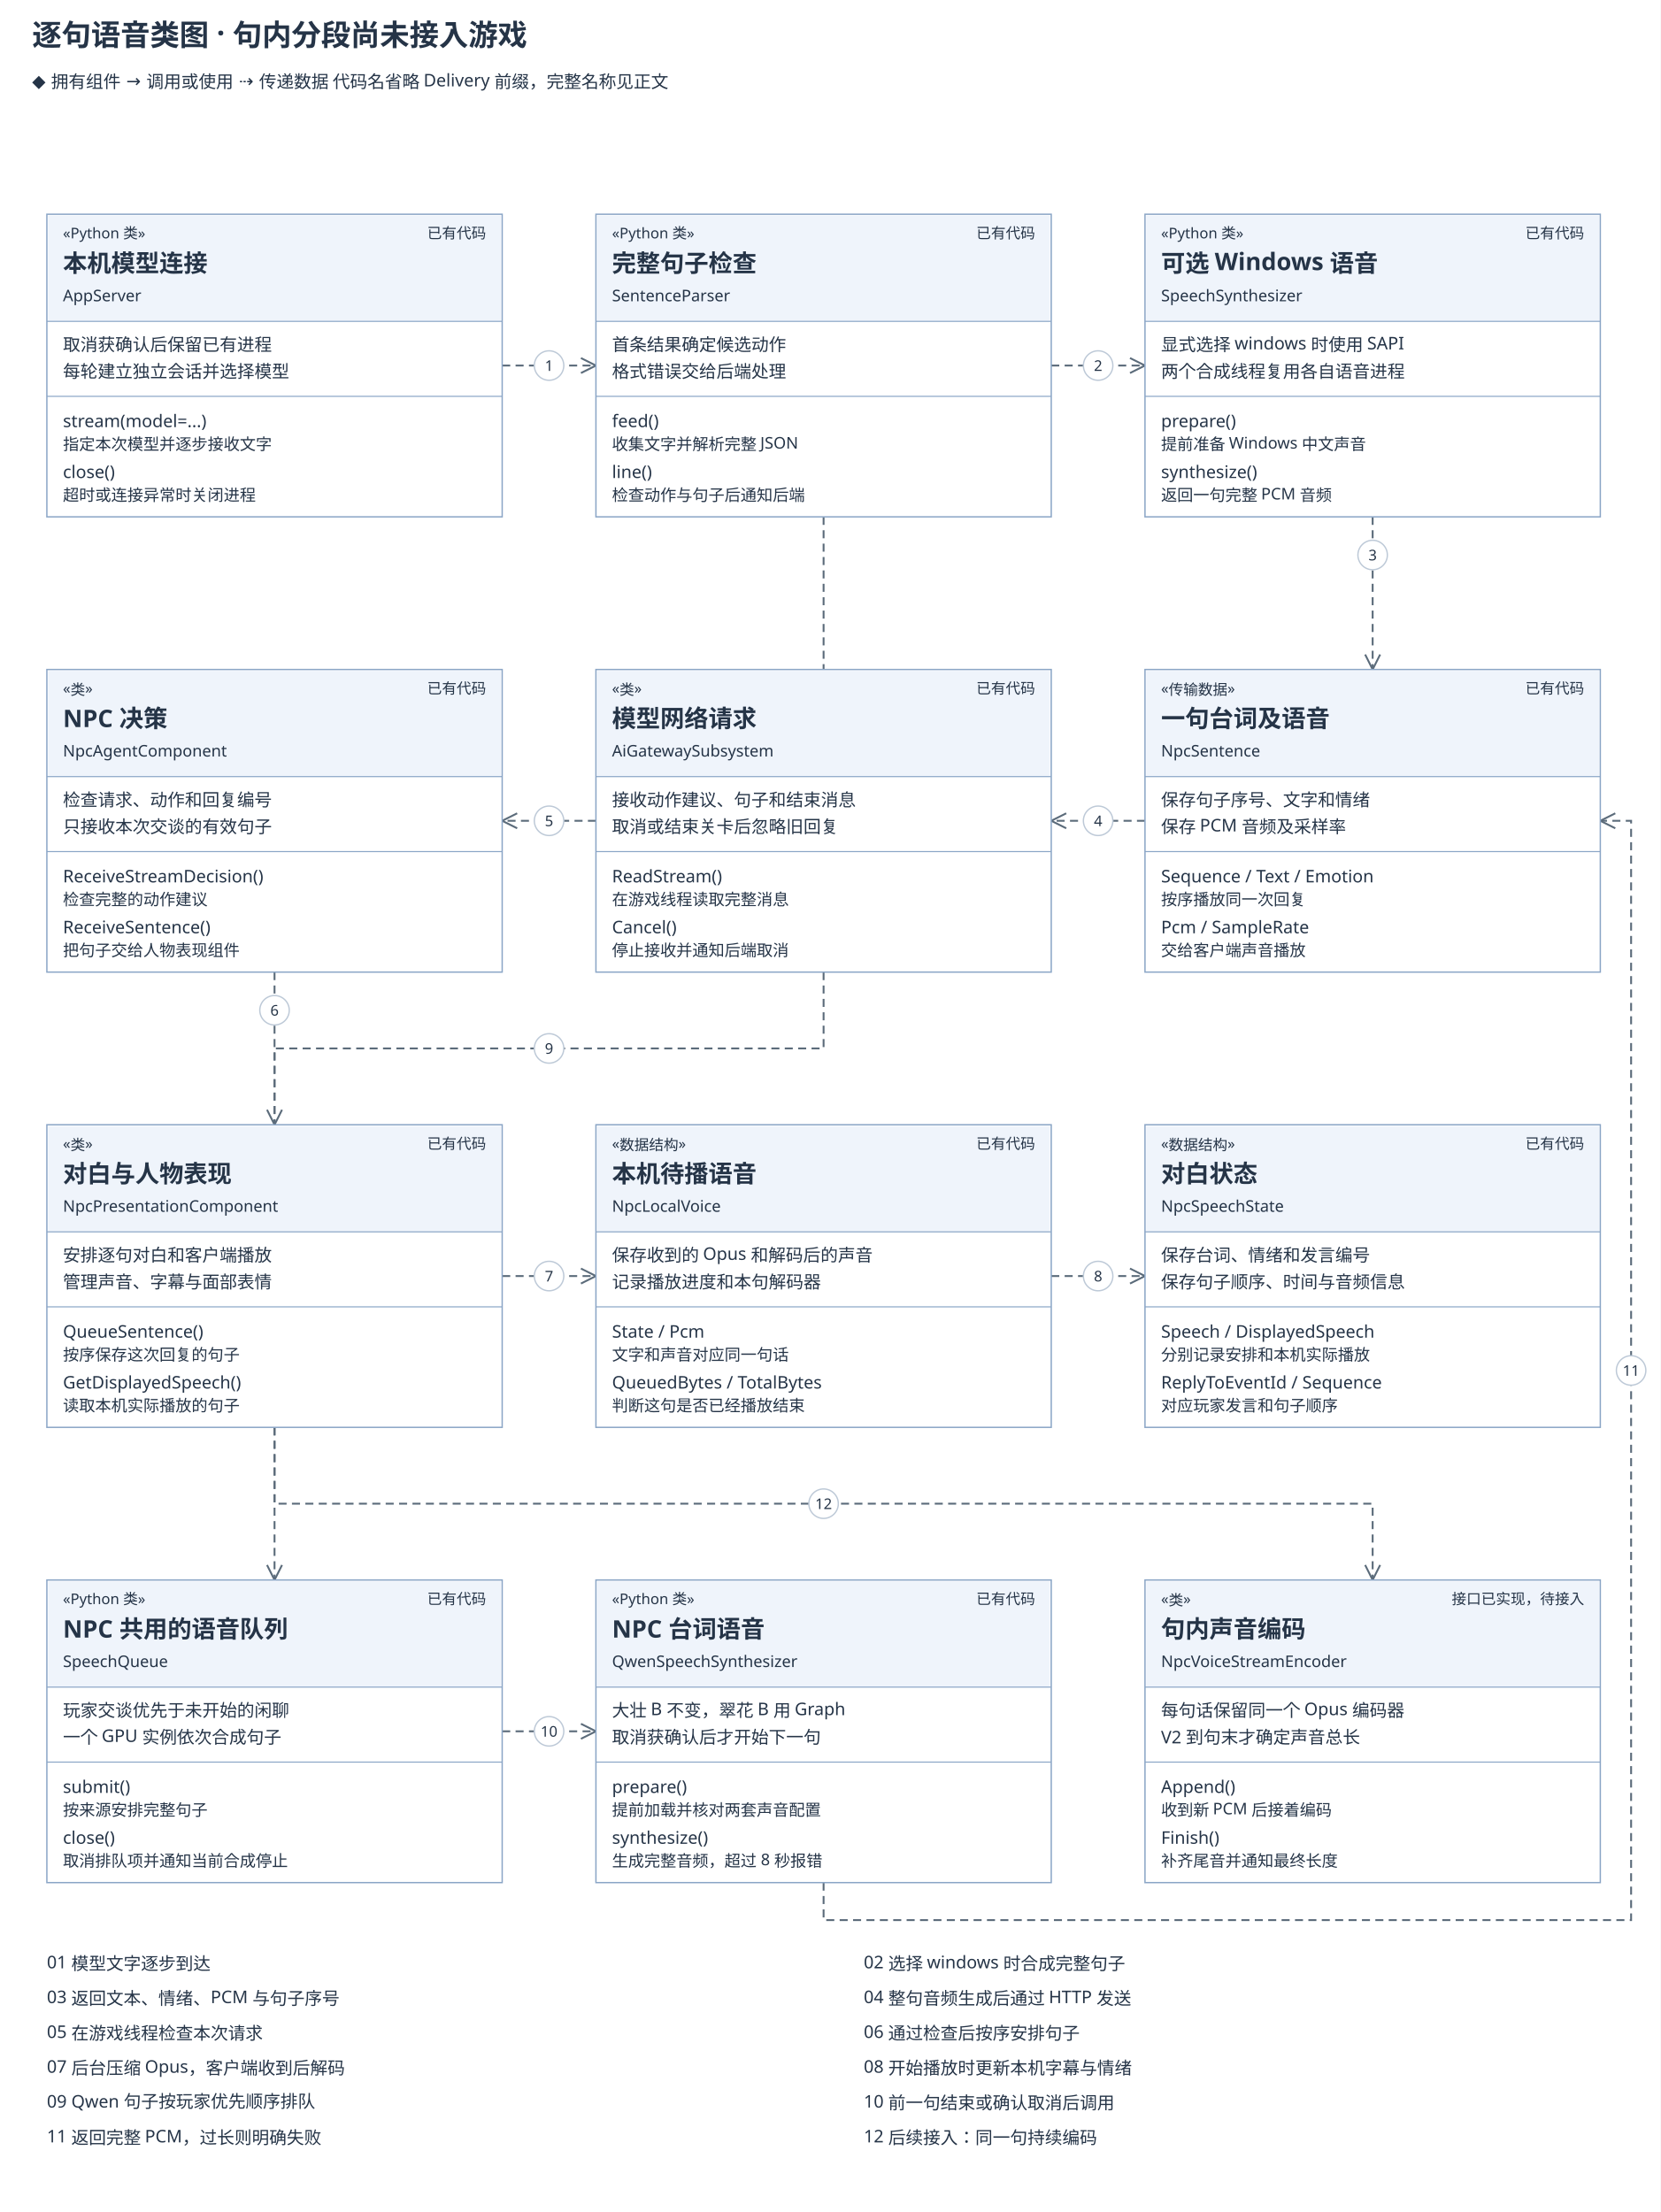
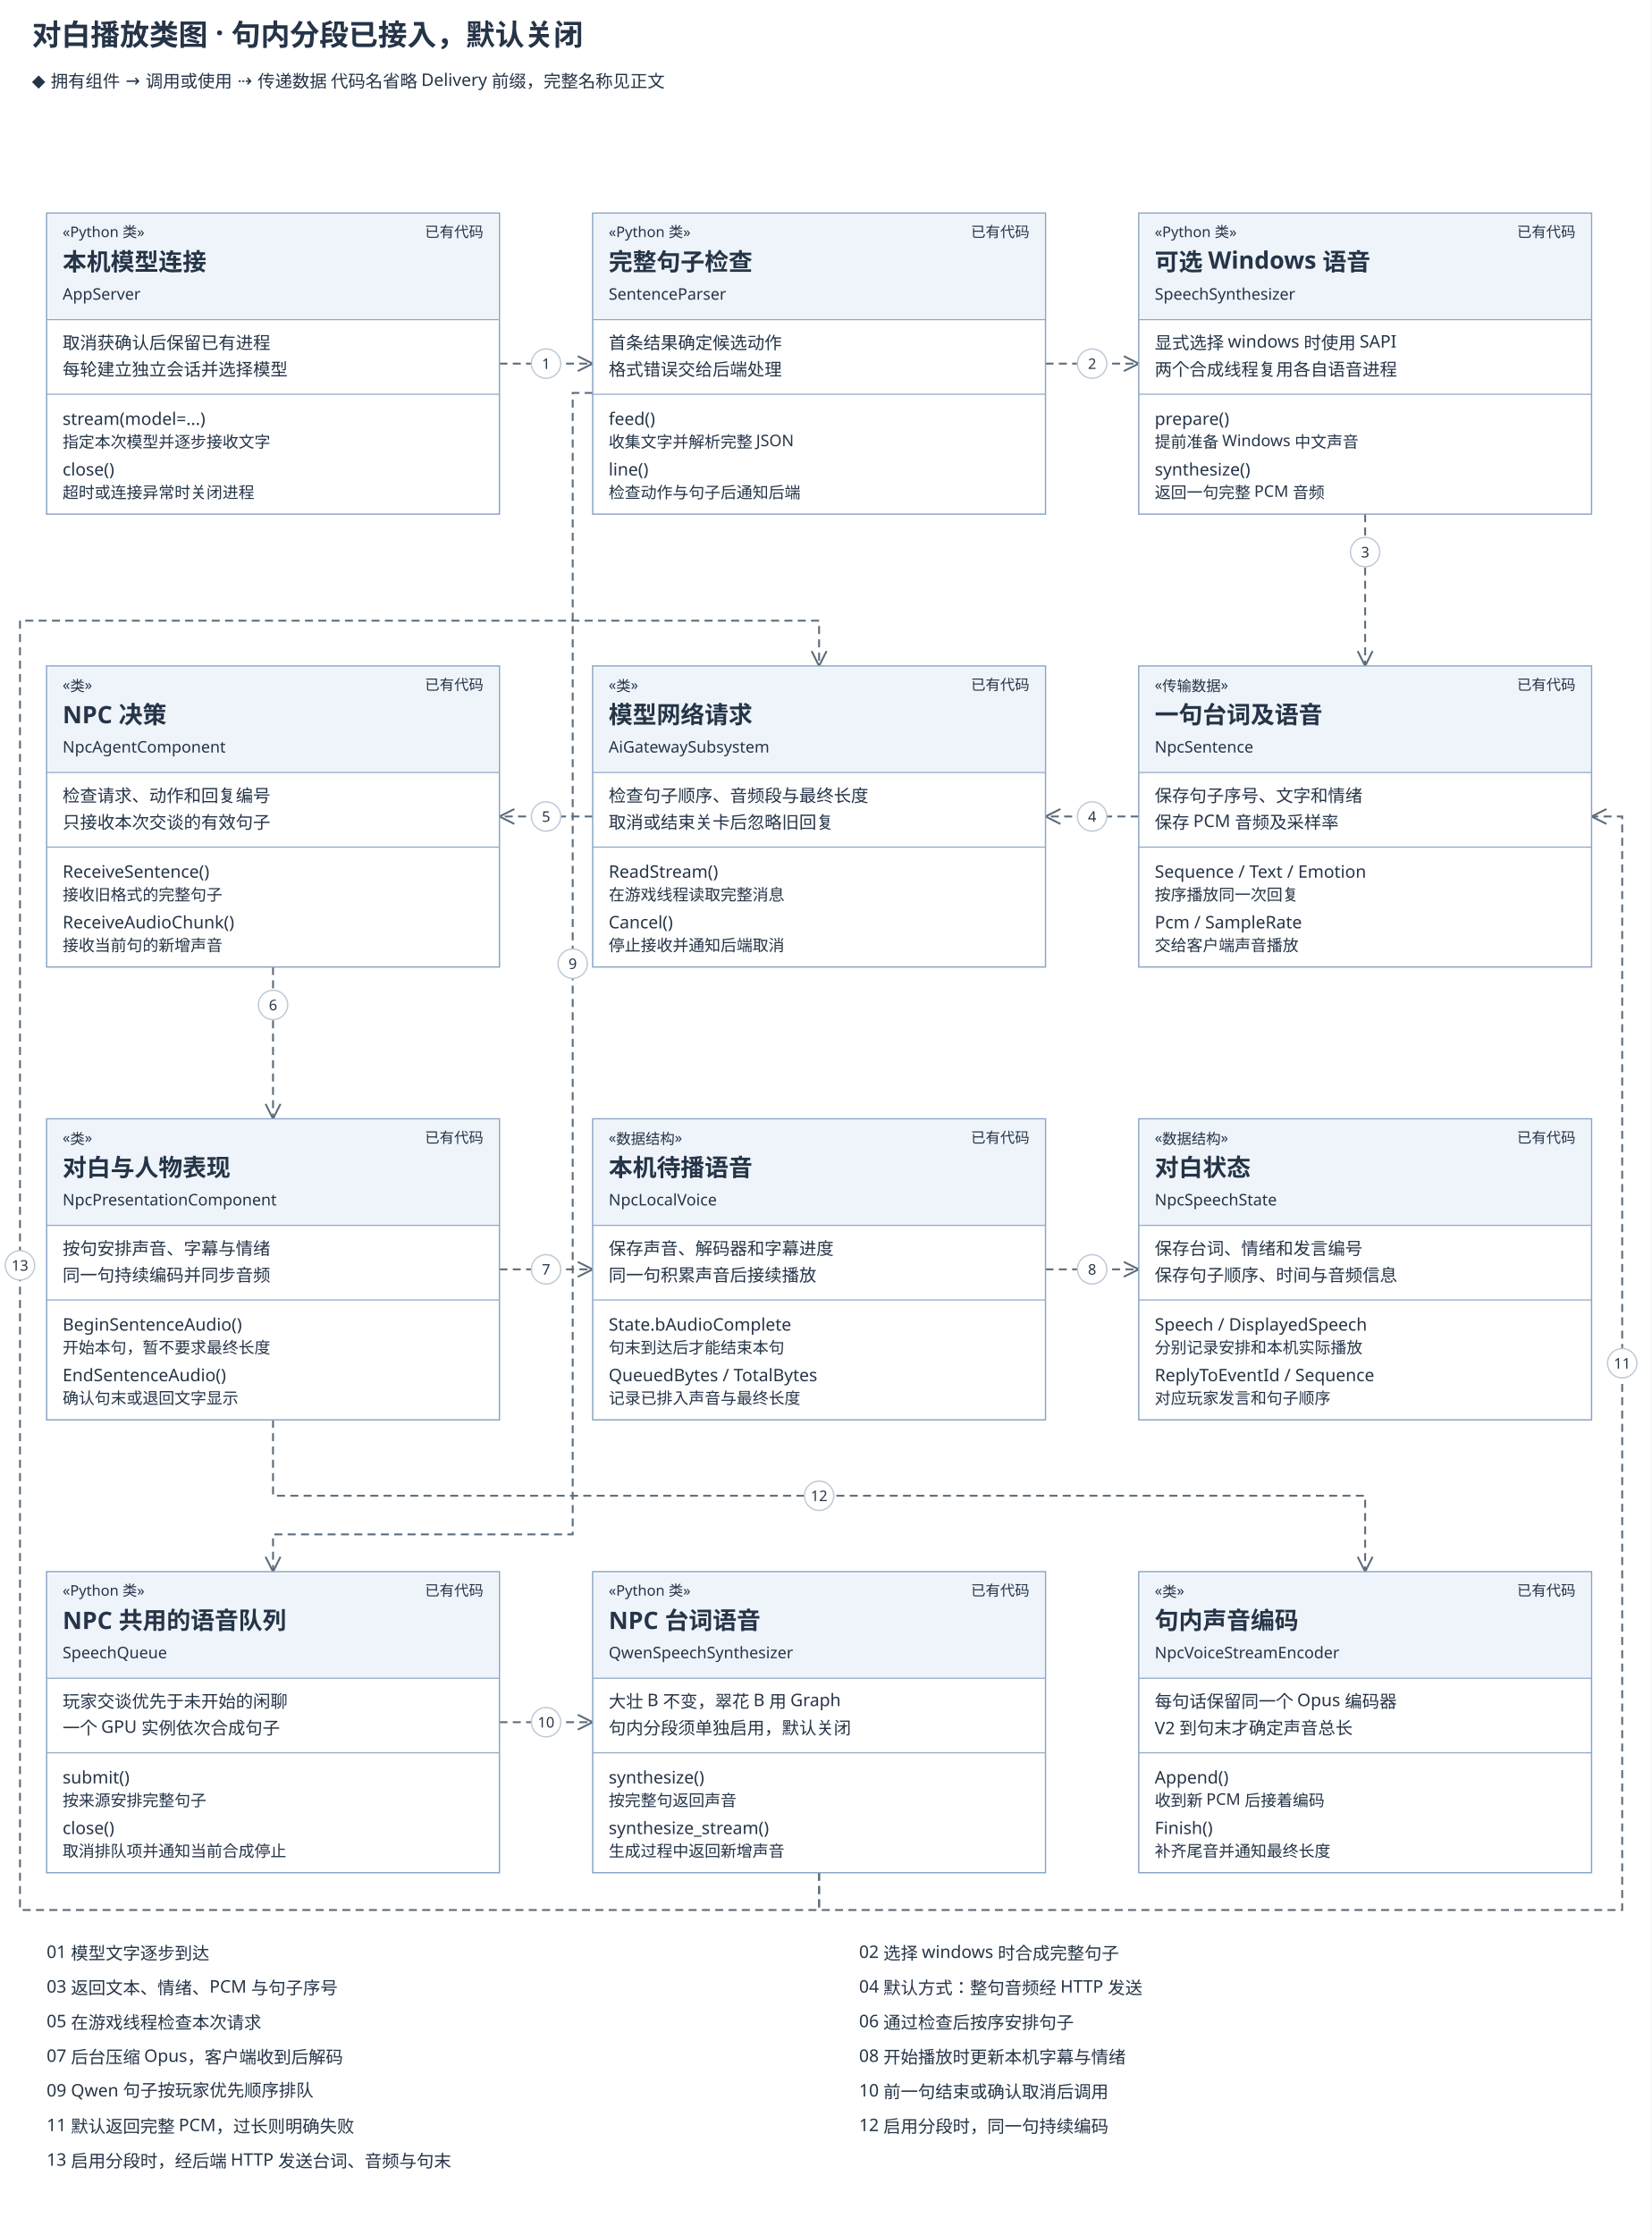
- <svg xmlns="http://www.w3.org/2000/svg" width="1240" height="1652" viewBox="0 0 1240 1652" role="img" aria-label="逐句语音类图 · 句内分段尚未接入游戏">
+ <svg xmlns="http://www.w3.org/2000/svg" width="1240" height="1678" viewBox="0 0 1240 1678" role="img" aria-label="对白播放类图 · 句内分段已接入，默认关闭">
  <defs>
    <marker id="arrow" markerWidth="10" markerHeight="10" refX="9" refY="5" orient="auto">
      <path d="M1 1 L9 5 L1 9" fill="none" stroke="#5b6b7a" />
    </marker>
    <marker id="diamond" markerWidth="14" markerHeight="12" refX="1" refY="6" orient="auto">
      <path d="M1 6 L7 1 L13 6 L7 11 Z" fill="#5b6b7a" />
    </marker>
  </defs>
  <style>text{font-family:'Segoe UI','Microsoft YaHei',sans-serif;fill:#253447} .edge{fill:none;stroke:#5b6b7a;stroke-width:1.4} .lifeline{stroke:#98a5b2;stroke-dasharray:5 5} </style>
  <rect width="100%" height="100%" fill="#fff" />
-   <text x="24" y="34" font-size="22" text-anchor="start" font-weight="600">逐句语音类图 · 句内分段尚未接入游戏</text>
+   <text x="24" y="34" font-size="22" text-anchor="start" font-weight="600">对白播放类图 · 句内分段已接入，默认关闭</text>
  <text x="24" y="65" font-size="13" text-anchor="start" font-weight="400">◆ 拥有组件   → 调用或使用   ⇢ 传递数据   代码名省略 Delivery 前缀，完整名称见正文</text>
  <polyline class="edge" points="375,273.0 445,273.0" marker-end="url(#arrow)" stroke-dasharray="6 4" />
  <circle cx="410.0" cy="273.0" r="11" fill="white" stroke="#bdc9d7" />
  <text x="410.0" y="277.0" font-size="11" text-anchor="middle" font-weight="400">1</text>
  <polyline class="edge" points="785,273.0 855,273.0" marker-end="url(#arrow)" stroke-dasharray="6 4" />
  <circle cx="820.0" cy="273.0" r="11" fill="white" stroke="#bdc9d7" />
  <text x="820.0" y="277.0" font-size="11" text-anchor="middle" font-weight="400">2</text>
  <polyline class="edge" points="1025.0,386 1025.0,443.0 1025.0,500" marker-end="url(#arrow)" stroke-dasharray="6 4" />
  <circle cx="1025.0" cy="414.5" r="11" fill="white" stroke="#bdc9d7" />
  <text x="1025.0" y="418.5" font-size="11" text-anchor="middle" font-weight="400">3</text>
  <polyline class="edge" points="855,613.0 785,613.0" marker-end="url(#arrow)" stroke-dasharray="6 4" />
  <circle cx="820.0" cy="613.0" r="11" fill="white" stroke="#bdc9d7" />
  <text x="820.0" y="617.0" font-size="11" text-anchor="middle" font-weight="400">4</text>
  <polyline class="edge" points="445,613.0 375,613.0" marker-end="url(#arrow)" stroke-dasharray="6 4" />
  <circle cx="410.0" cy="613.0" r="11" fill="white" stroke="#bdc9d7" />
  <text x="410.0" y="617.0" font-size="11" text-anchor="middle" font-weight="400">5</text>
  <polyline class="edge" points="205.0,726 205.0,783.0 205.0,840" marker-end="url(#arrow)" stroke-dasharray="6 4" />
  <circle cx="205.0" cy="754.5" r="11" fill="white" stroke="#bdc9d7" />
  <text x="205.0" y="758.5" font-size="11" text-anchor="middle" font-weight="400">6</text>
  <polyline class="edge" points="375,953.0 445,953.0" marker-end="url(#arrow)" stroke-dasharray="6 4" />
  <circle cx="410.0" cy="953.0" r="11" fill="white" stroke="#bdc9d7" />
  <text x="410.0" y="957.0" font-size="11" text-anchor="middle" font-weight="400">7</text>
  <polyline class="edge" points="785,953.0 855,953.0" marker-end="url(#arrow)" stroke-dasharray="6 4" />
  <circle cx="820.0" cy="953.0" r="11" fill="white" stroke="#bdc9d7" />
  <text x="820.0" y="957.0" font-size="11" text-anchor="middle" font-weight="400">8</text>
-   <polyline class="edge" points="615.0,386 615.0,783.0 205.0,783.0 205.0,1180" marker-end="url(#arrow)" stroke-dasharray="6 4" />
-   <circle cx="410.0" cy="783.0" r="11" fill="white" stroke="#bdc9d7" />
-   <text x="410.0" y="787.0" font-size="11" text-anchor="middle" font-weight="400">9</text>
+   <polyline class="edge" points="445,295.0 430,295.0 430,1152 205.0,1152 205.0,1180" marker-end="url(#arrow)" stroke-dasharray="6 4" />
+   <circle cx="430.0" cy="723.5" r="11" fill="white" stroke="#bdc9d7" />
+   <text x="430.0" y="727.5" font-size="11" text-anchor="middle" font-weight="400">9</text>
  <polyline class="edge" points="375,1293.0 445,1293.0" marker-end="url(#arrow)" stroke-dasharray="6 4" />
  <circle cx="410.0" cy="1293.0" r="11" fill="white" stroke="#bdc9d7" />
  <text x="410.0" y="1297.0" font-size="11" text-anchor="middle" font-weight="400">10</text>
  <polyline class="edge" points="615.0,1406 615.0,1434 1218,1434 1218,613.0 1195,613.0" marker-end="url(#arrow)" stroke-dasharray="6 4" />
  <circle cx="1218.0" cy="1023.5" r="11" fill="white" stroke="#bdc9d7" />
  <text x="1218.0" y="1027.5" font-size="11" text-anchor="middle" font-weight="400">11</text>
  <polyline class="edge" points="205.0,1066 205.0,1123.0 1025.0,1123.0 1025.0,1180" marker-end="url(#arrow)" stroke-dasharray="6 4" />
  <circle cx="615.0" cy="1123.0" r="11" fill="white" stroke="#bdc9d7" />
  <text x="615.0" y="1127.0" font-size="11" text-anchor="middle" font-weight="400">12</text>
+   <polyline class="edge" points="615.0,1406 615.0,1434 15,1434 15,466 615.0,466 615.0,500" marker-end="url(#arrow)" stroke-dasharray="6 4" />
+   <circle cx="15.0" cy="950.0" r="11" fill="white" stroke="#bdc9d7" />
+   <text x="15.0" y="954.0" font-size="11" text-anchor="middle" font-weight="400">13</text>
  <g data-node="AppServer">
    <rect x="35" y="160" width="340" height="226" fill="white" stroke="#8aa5c6" />
    <path d="M36 161 H374 V240 H36 Z" fill="#eff4fb" />
    <text x="47" y="178" font-size="11" text-anchor="start" font-weight="400">«Python 类»</text>
    <text x="363" y="178" font-size="11" text-anchor="end" font-weight="400">已有代码</text>
    <text x="47" y="203" font-size="18" text-anchor="start" font-weight="600">本机模型连接</text>
    <text x="47" y="225" font-size="12" text-anchor="start" font-weight="400">AppServer</text>
    <path d="M35 240 H375 M35 296 H375" stroke="#8aa5c6" stroke-width=".8" />
    <text x="47" y="262" font-size="13" text-anchor="start" font-weight="400">取消获确认后保留已有进程</text>
    <text x="47" y="282" font-size="13" text-anchor="start" font-weight="400">每轮建立独立会话并选择模型</text>
    <text x="47" y="319" font-size="13" text-anchor="start" font-weight="400">stream(model=...)</text>
    <text x="47" y="336" font-size="12" text-anchor="start" font-weight="400">指定本次模型并逐步接收文字</text>
    <text x="47" y="357" font-size="13" text-anchor="start" font-weight="400">close()</text>
    <text x="47" y="374" font-size="12" text-anchor="start" font-weight="400">超时或连接异常时关闭进程</text>
  </g>
  <g data-node="SentenceParser">
    <rect x="445" y="160" width="340" height="226" fill="white" stroke="#8aa5c6" />
    <path d="M446 161 H784 V240 H446 Z" fill="#eff4fb" />
    <text x="457" y="178" font-size="11" text-anchor="start" font-weight="400">«Python 类»</text>
    <text x="773" y="178" font-size="11" text-anchor="end" font-weight="400">已有代码</text>
    <text x="457" y="203" font-size="18" text-anchor="start" font-weight="600">完整句子检查</text>
    <text x="457" y="225" font-size="12" text-anchor="start" font-weight="400">SentenceParser</text>
    <path d="M445 240 H785 M445 296 H785" stroke="#8aa5c6" stroke-width=".8" />
    <text x="457" y="262" font-size="13" text-anchor="start" font-weight="400">首条结果确定候选动作</text>
    <text x="457" y="282" font-size="13" text-anchor="start" font-weight="400">格式错误交给后端处理</text>
    <text x="457" y="319" font-size="13" text-anchor="start" font-weight="400">feed()</text>
    <text x="457" y="336" font-size="12" text-anchor="start" font-weight="400">收集文字并解析完整 JSON</text>
    <text x="457" y="357" font-size="13" text-anchor="start" font-weight="400">line()</text>
    <text x="457" y="374" font-size="12" text-anchor="start" font-weight="400">检查动作与句子后通知后端</text>
  </g>
  <g data-node="SpeechSynthesizer">
    <rect x="855" y="160" width="340" height="226" fill="white" stroke="#8aa5c6" />
    <path d="M856 161 H1194 V240 H856 Z" fill="#eff4fb" />
    <text x="867" y="178" font-size="11" text-anchor="start" font-weight="400">«Python 类»</text>
    <text x="1183" y="178" font-size="11" text-anchor="end" font-weight="400">已有代码</text>
    <text x="867" y="203" font-size="18" text-anchor="start" font-weight="600">可选 Windows 语音</text>
    <text x="867" y="225" font-size="12" text-anchor="start" font-weight="400">SpeechSynthesizer</text>
    <path d="M855 240 H1195 M855 296 H1195" stroke="#8aa5c6" stroke-width=".8" />
    <text x="867" y="262" font-size="13" text-anchor="start" font-weight="400">显式选择 windows 时使用 SAPI</text>
    <text x="867" y="282" font-size="13" text-anchor="start" font-weight="400">两个合成线程复用各自语音进程</text>
    <text x="867" y="319" font-size="13" text-anchor="start" font-weight="400">prepare()</text>
    <text x="867" y="336" font-size="12" text-anchor="start" font-weight="400">提前准备 Windows 中文声音</text>
    <text x="867" y="357" font-size="13" text-anchor="start" font-weight="400">synthesize()</text>
    <text x="867" y="374" font-size="12" text-anchor="start" font-weight="400">返回一句完整 PCM 音频</text>
  </g>
  <g data-node="UDeliveryNpcAgentComponent">
    <rect x="35" y="500" width="340" height="226" fill="white" stroke="#8aa5c6" />
    <path d="M36 501 H374 V580 H36 Z" fill="#eff4fb" />
    <text x="47" y="518" font-size="11" text-anchor="start" font-weight="400">«类»</text>
    <text x="363" y="518" font-size="11" text-anchor="end" font-weight="400">已有代码</text>
    <text x="47" y="543" font-size="18" text-anchor="start" font-weight="600">NPC 决策</text>
    <text x="47" y="565" font-size="12" text-anchor="start" font-weight="400">NpcAgentComponent</text>
    <path d="M35 580 H375 M35 636 H375" stroke="#8aa5c6" stroke-width=".8" />
    <text x="47" y="602" font-size="13" text-anchor="start" font-weight="400">检查请求、动作和回复编号</text>
    <text x="47" y="622" font-size="13" text-anchor="start" font-weight="400">只接收本次交谈的有效句子</text>
-     <text x="47" y="659" font-size="13" text-anchor="start" font-weight="400">ReceiveStreamDecision()</text>
-     <text x="47" y="676" font-size="12" text-anchor="start" font-weight="400">检查完整的动作建议</text>
-     <text x="47" y="697" font-size="13" text-anchor="start" font-weight="400">ReceiveSentence()</text>
-     <text x="47" y="714" font-size="12" text-anchor="start" font-weight="400">把句子交给人物表现组件</text>
+     <text x="47" y="659" font-size="13" text-anchor="start" font-weight="400">ReceiveSentence()</text>
+     <text x="47" y="676" font-size="12" text-anchor="start" font-weight="400">接收旧格式的完整句子</text>
+     <text x="47" y="697" font-size="13" text-anchor="start" font-weight="400">ReceiveAudioChunk()</text>
+     <text x="47" y="714" font-size="12" text-anchor="start" font-weight="400">接收当前句的新增声音</text>
  </g>
  <g data-node="UDeliveryAiGatewaySubsystem">
    <rect x="445" y="500" width="340" height="226" fill="white" stroke="#8aa5c6" />
    <path d="M446 501 H784 V580 H446 Z" fill="#eff4fb" />
    <text x="457" y="518" font-size="11" text-anchor="start" font-weight="400">«类»</text>
    <text x="773" y="518" font-size="11" text-anchor="end" font-weight="400">已有代码</text>
    <text x="457" y="543" font-size="18" text-anchor="start" font-weight="600">模型网络请求</text>
    <text x="457" y="565" font-size="12" text-anchor="start" font-weight="400">AiGatewaySubsystem</text>
    <path d="M445 580 H785 M445 636 H785" stroke="#8aa5c6" stroke-width=".8" />
-     <text x="457" y="602" font-size="13" text-anchor="start" font-weight="400">接收动作建议、句子和结束消息</text>
+     <text x="457" y="602" font-size="13" text-anchor="start" font-weight="400">检查句子顺序、音频段与最终长度</text>
    <text x="457" y="622" font-size="13" text-anchor="start" font-weight="400">取消或结束关卡后忽略旧回复</text>
    <text x="457" y="659" font-size="13" text-anchor="start" font-weight="400">ReadStream()</text>
    <text x="457" y="676" font-size="12" text-anchor="start" font-weight="400">在游戏线程读取完整消息</text>
    <text x="457" y="697" font-size="13" text-anchor="start" font-weight="400">Cancel()</text>
    <text x="457" y="714" font-size="12" text-anchor="start" font-weight="400">停止接收并通知后端取消</text>
  </g>
  <g data-node="FDeliveryNpcSentence">
    <rect x="855" y="500" width="340" height="226" fill="white" stroke="#8aa5c6" />
    <path d="M856 501 H1194 V580 H856 Z" fill="#eff4fb" />
    <text x="867" y="518" font-size="11" text-anchor="start" font-weight="400">«传输数据»</text>
    <text x="1183" y="518" font-size="11" text-anchor="end" font-weight="400">已有代码</text>
    <text x="867" y="543" font-size="18" text-anchor="start" font-weight="600">一句台词及语音</text>
    <text x="867" y="565" font-size="12" text-anchor="start" font-weight="400">NpcSentence</text>
    <path d="M855 580 H1195 M855 636 H1195" stroke="#8aa5c6" stroke-width=".8" />
    <text x="867" y="602" font-size="13" text-anchor="start" font-weight="400">保存句子序号、文字和情绪</text>
    <text x="867" y="622" font-size="13" text-anchor="start" font-weight="400">保存 PCM 音频及采样率</text>
    <text x="867" y="659" font-size="13" text-anchor="start" font-weight="400">Sequence / Text / Emotion</text>
    <text x="867" y="676" font-size="12" text-anchor="start" font-weight="400">按序播放同一次回复</text>
    <text x="867" y="697" font-size="13" text-anchor="start" font-weight="400">Pcm / SampleRate</text>
    <text x="867" y="714" font-size="12" text-anchor="start" font-weight="400">交给客户端声音播放</text>
  </g>
  <g data-node="UDeliveryNpcPresentationComponent">
    <rect x="35" y="840" width="340" height="226" fill="white" stroke="#8aa5c6" />
    <path d="M36 841 H374 V920 H36 Z" fill="#eff4fb" />
    <text x="47" y="858" font-size="11" text-anchor="start" font-weight="400">«类»</text>
    <text x="363" y="858" font-size="11" text-anchor="end" font-weight="400">已有代码</text>
    <text x="47" y="883" font-size="18" text-anchor="start" font-weight="600">对白与人物表现</text>
    <text x="47" y="905" font-size="12" text-anchor="start" font-weight="400">NpcPresentationComponent</text>
    <path d="M35 920 H375 M35 976 H375" stroke="#8aa5c6" stroke-width=".8" />
-     <text x="47" y="942" font-size="13" text-anchor="start" font-weight="400">安排逐句对白和客户端播放</text>
-     <text x="47" y="962" font-size="13" text-anchor="start" font-weight="400">管理声音、字幕与面部表情</text>
-     <text x="47" y="999" font-size="13" text-anchor="start" font-weight="400">QueueSentence()</text>
-     <text x="47" y="1016" font-size="12" text-anchor="start" font-weight="400">按序保存这次回复的句子</text>
-     <text x="47" y="1037" font-size="13" text-anchor="start" font-weight="400">GetDisplayedSpeech()</text>
-     <text x="47" y="1054" font-size="12" text-anchor="start" font-weight="400">读取本机实际播放的句子</text>
+     <text x="47" y="942" font-size="13" text-anchor="start" font-weight="400">按句安排声音、字幕与情绪</text>
+     <text x="47" y="962" font-size="13" text-anchor="start" font-weight="400">同一句持续编码并同步音频</text>
+     <text x="47" y="999" font-size="13" text-anchor="start" font-weight="400">BeginSentenceAudio()</text>
+     <text x="47" y="1016" font-size="12" text-anchor="start" font-weight="400">开始本句，暂不要求最终长度</text>
+     <text x="47" y="1037" font-size="13" text-anchor="start" font-weight="400">EndSentenceAudio()</text>
+     <text x="47" y="1054" font-size="12" text-anchor="start" font-weight="400">确认句末或退回文字显示</text>
  </g>
  <g data-node="FDeliveryNpcLocalVoice">
    <rect x="445" y="840" width="340" height="226" fill="white" stroke="#8aa5c6" />
    <path d="M446 841 H784 V920 H446 Z" fill="#eff4fb" />
    <text x="457" y="858" font-size="11" text-anchor="start" font-weight="400">«数据结构»</text>
    <text x="773" y="858" font-size="11" text-anchor="end" font-weight="400">已有代码</text>
    <text x="457" y="883" font-size="18" text-anchor="start" font-weight="600">本机待播语音</text>
    <text x="457" y="905" font-size="12" text-anchor="start" font-weight="400">NpcLocalVoice</text>
    <path d="M445 920 H785 M445 976 H785" stroke="#8aa5c6" stroke-width=".8" />
-     <text x="457" y="942" font-size="13" text-anchor="start" font-weight="400">保存收到的 Opus 和解码后的声音</text>
-     <text x="457" y="962" font-size="13" text-anchor="start" font-weight="400">记录播放进度和本句解码器</text>
-     <text x="457" y="999" font-size="13" text-anchor="start" font-weight="400">State / Pcm</text>
-     <text x="457" y="1016" font-size="12" text-anchor="start" font-weight="400">文字和声音对应同一句话</text>
+     <text x="457" y="942" font-size="13" text-anchor="start" font-weight="400">保存声音、解码器和字幕进度</text>
+     <text x="457" y="962" font-size="13" text-anchor="start" font-weight="400">同一句积累声音后接续播放</text>
+     <text x="457" y="999" font-size="13" text-anchor="start" font-weight="400">State.bAudioComplete</text>
+     <text x="457" y="1016" font-size="12" text-anchor="start" font-weight="400">句末到达后才能结束本句</text>
    <text x="457" y="1037" font-size="13" text-anchor="start" font-weight="400">QueuedBytes / TotalBytes</text>
-     <text x="457" y="1054" font-size="12" text-anchor="start" font-weight="400">判断这句是否已经播放结束</text>
+     <text x="457" y="1054" font-size="12" text-anchor="start" font-weight="400">记录已排入声音与最终长度</text>
  </g>
  <g data-node="FDeliveryNpcSpeechState">
    <rect x="855" y="840" width="340" height="226" fill="white" stroke="#8aa5c6" />
    <path d="M856 841 H1194 V920 H856 Z" fill="#eff4fb" />
    <text x="867" y="858" font-size="11" text-anchor="start" font-weight="400">«数据结构»</text>
    <text x="1183" y="858" font-size="11" text-anchor="end" font-weight="400">已有代码</text>
    <text x="867" y="883" font-size="18" text-anchor="start" font-weight="600">对白状态</text>
    <text x="867" y="905" font-size="12" text-anchor="start" font-weight="400">NpcSpeechState</text>
    <path d="M855 920 H1195 M855 976 H1195" stroke="#8aa5c6" stroke-width=".8" />
    <text x="867" y="942" font-size="13" text-anchor="start" font-weight="400">保存台词、情绪和发言编号</text>
    <text x="867" y="962" font-size="13" text-anchor="start" font-weight="400">保存句子顺序、时间与音频信息</text>
    <text x="867" y="999" font-size="13" text-anchor="start" font-weight="400">Speech / DisplayedSpeech</text>
    <text x="867" y="1016" font-size="12" text-anchor="start" font-weight="400">分别记录安排和本机实际播放</text>
    <text x="867" y="1037" font-size="13" text-anchor="start" font-weight="400">ReplyToEventId / Sequence</text>
    <text x="867" y="1054" font-size="12" text-anchor="start" font-weight="400">对应玩家发言和句子顺序</text>
  </g>
  <g data-node="SpeechQueue">
    <rect x="35" y="1180" width="340" height="226" fill="white" stroke="#8aa5c6" />
    <path d="M36 1181 H374 V1260 H36 Z" fill="#eff4fb" />
    <text x="47" y="1198" font-size="11" text-anchor="start" font-weight="400">«Python 类»</text>
    <text x="363" y="1198" font-size="11" text-anchor="end" font-weight="400">已有代码</text>
    <text x="47" y="1223" font-size="18" text-anchor="start" font-weight="600">NPC 共用的语音队列</text>
    <text x="47" y="1245" font-size="12" text-anchor="start" font-weight="400">SpeechQueue</text>
    <path d="M35 1260 H375 M35 1316 H375" stroke="#8aa5c6" stroke-width=".8" />
    <text x="47" y="1282" font-size="13" text-anchor="start" font-weight="400">玩家交谈优先于未开始的闲聊</text>
    <text x="47" y="1302" font-size="13" text-anchor="start" font-weight="400">一个 GPU 实例依次合成句子</text>
    <text x="47" y="1339" font-size="13" text-anchor="start" font-weight="400">submit()</text>
    <text x="47" y="1356" font-size="12" text-anchor="start" font-weight="400">按来源安排完整句子</text>
    <text x="47" y="1377" font-size="13" text-anchor="start" font-weight="400">close()</text>
    <text x="47" y="1394" font-size="12" text-anchor="start" font-weight="400">取消排队项并通知当前合成停止</text>
  </g>
  <g data-node="QwenSpeechSynthesizer">
    <rect x="445" y="1180" width="340" height="226" fill="white" stroke="#8aa5c6" />
    <path d="M446 1181 H784 V1260 H446 Z" fill="#eff4fb" />
    <text x="457" y="1198" font-size="11" text-anchor="start" font-weight="400">«Python 类»</text>
    <text x="773" y="1198" font-size="11" text-anchor="end" font-weight="400">已有代码</text>
    <text x="457" y="1223" font-size="18" text-anchor="start" font-weight="600">NPC 台词语音</text>
    <text x="457" y="1245" font-size="12" text-anchor="start" font-weight="400">QwenSpeechSynthesizer</text>
    <path d="M445 1260 H785 M445 1316 H785" stroke="#8aa5c6" stroke-width=".8" />
    <text x="457" y="1282" font-size="13" text-anchor="start" font-weight="400">大壮 B 不变，翠花 B 用 Graph</text>
-     <text x="457" y="1302" font-size="13" text-anchor="start" font-weight="400">取消获确认后才开始下一句</text>
-     <text x="457" y="1339" font-size="13" text-anchor="start" font-weight="400">prepare()</text>
-     <text x="457" y="1356" font-size="12" text-anchor="start" font-weight="400">提前加载并核对两套声音配置</text>
-     <text x="457" y="1377" font-size="13" text-anchor="start" font-weight="400">synthesize()</text>
-     <text x="457" y="1394" font-size="12" text-anchor="start" font-weight="400">生成完整音频，超过 8 秒报错</text>
+     <text x="457" y="1302" font-size="13" text-anchor="start" font-weight="400">句内分段须单独启用，默认关闭</text>
+     <text x="457" y="1339" font-size="13" text-anchor="start" font-weight="400">synthesize()</text>
+     <text x="457" y="1356" font-size="12" text-anchor="start" font-weight="400">按完整句返回声音</text>
+     <text x="457" y="1377" font-size="13" text-anchor="start" font-weight="400">synthesize_stream()</text>
+     <text x="457" y="1394" font-size="12" text-anchor="start" font-weight="400">生成过程中返回新增声音</text>
  </g>
  <g data-node="FDeliveryNpcVoiceStreamEncoder">
    <rect x="855" y="1180" width="340" height="226" fill="white" stroke="#8aa5c6" />
    <path d="M856 1181 H1194 V1260 H856 Z" fill="#eff4fb" />
    <text x="867" y="1198" font-size="11" text-anchor="start" font-weight="400">«类»</text>
-     <text x="1183" y="1198" font-size="11" text-anchor="end" font-weight="400">接口已实现，待接入</text>
+     <text x="1183" y="1198" font-size="11" text-anchor="end" font-weight="400">已有代码</text>
    <text x="867" y="1223" font-size="18" text-anchor="start" font-weight="600">句内声音编码</text>
    <text x="867" y="1245" font-size="12" text-anchor="start" font-weight="400">NpcVoiceStreamEncoder</text>
    <path d="M855 1260 H1195 M855 1316 H1195" stroke="#8aa5c6" stroke-width=".8" />
    <text x="867" y="1282" font-size="13" text-anchor="start" font-weight="400">每句话保留同一个 Opus 编码器</text>
    <text x="867" y="1302" font-size="13" text-anchor="start" font-weight="400">V2 到句末才确定声音总长</text>
    <text x="867" y="1339" font-size="13" text-anchor="start" font-weight="400">Append()</text>
    <text x="867" y="1356" font-size="12" text-anchor="start" font-weight="400">收到新 PCM 后接着编码</text>
    <text x="867" y="1377" font-size="13" text-anchor="start" font-weight="400">Finish()</text>
    <text x="867" y="1394" font-size="12" text-anchor="start" font-weight="400">补齐尾音并通知最终长度</text>
  </g>
  <text x="35" y="1470" font-size="13" text-anchor="start" font-weight="400">01  模型文字逐步到达</text>
  <text x="645" y="1470" font-size="13" text-anchor="start" font-weight="400">02  选择 windows 时合成完整句子</text>
  <text x="35" y="1496" font-size="13" text-anchor="start" font-weight="400">03  返回文本、情绪、PCM 与句子序号</text>
-   <text x="645" y="1496" font-size="13" text-anchor="start" font-weight="400">04  整句音频生成后通过 HTTP 发送</text>
+   <text x="645" y="1496" font-size="13" text-anchor="start" font-weight="400">04  默认方式：整句音频经 HTTP 发送</text>
  <text x="35" y="1522" font-size="13" text-anchor="start" font-weight="400">05  在游戏线程检查本次请求</text>
  <text x="645" y="1522" font-size="13" text-anchor="start" font-weight="400">06  通过检查后按序安排句子</text>
  <text x="35" y="1548" font-size="13" text-anchor="start" font-weight="400">07  后台压缩 Opus，客户端收到后解码</text>
  <text x="645" y="1548" font-size="13" text-anchor="start" font-weight="400">08  开始播放时更新本机字幕与情绪</text>
  <text x="35" y="1574" font-size="13" text-anchor="start" font-weight="400">09  Qwen 句子按玩家优先顺序排队</text>
  <text x="645" y="1574" font-size="13" text-anchor="start" font-weight="400">10  前一句结束或确认取消后调用</text>
-   <text x="35" y="1600" font-size="13" text-anchor="start" font-weight="400">11  返回完整 PCM，过长则明确失败</text>
-   <text x="645" y="1600" font-size="13" text-anchor="start" font-weight="400">12  后续接入：同一句持续编码</text>
+   <text x="35" y="1600" font-size="13" text-anchor="start" font-weight="400">11  默认返回完整 PCM，过长则明确失败</text>
+   <text x="645" y="1600" font-size="13" text-anchor="start" font-weight="400">12  启用分段时，同一句持续编码</text>
+   <text x="35" y="1626" font-size="13" text-anchor="start" font-weight="400">13  启用分段时，经后端 HTTP 发送台词、音频与句末</text>
</svg>
